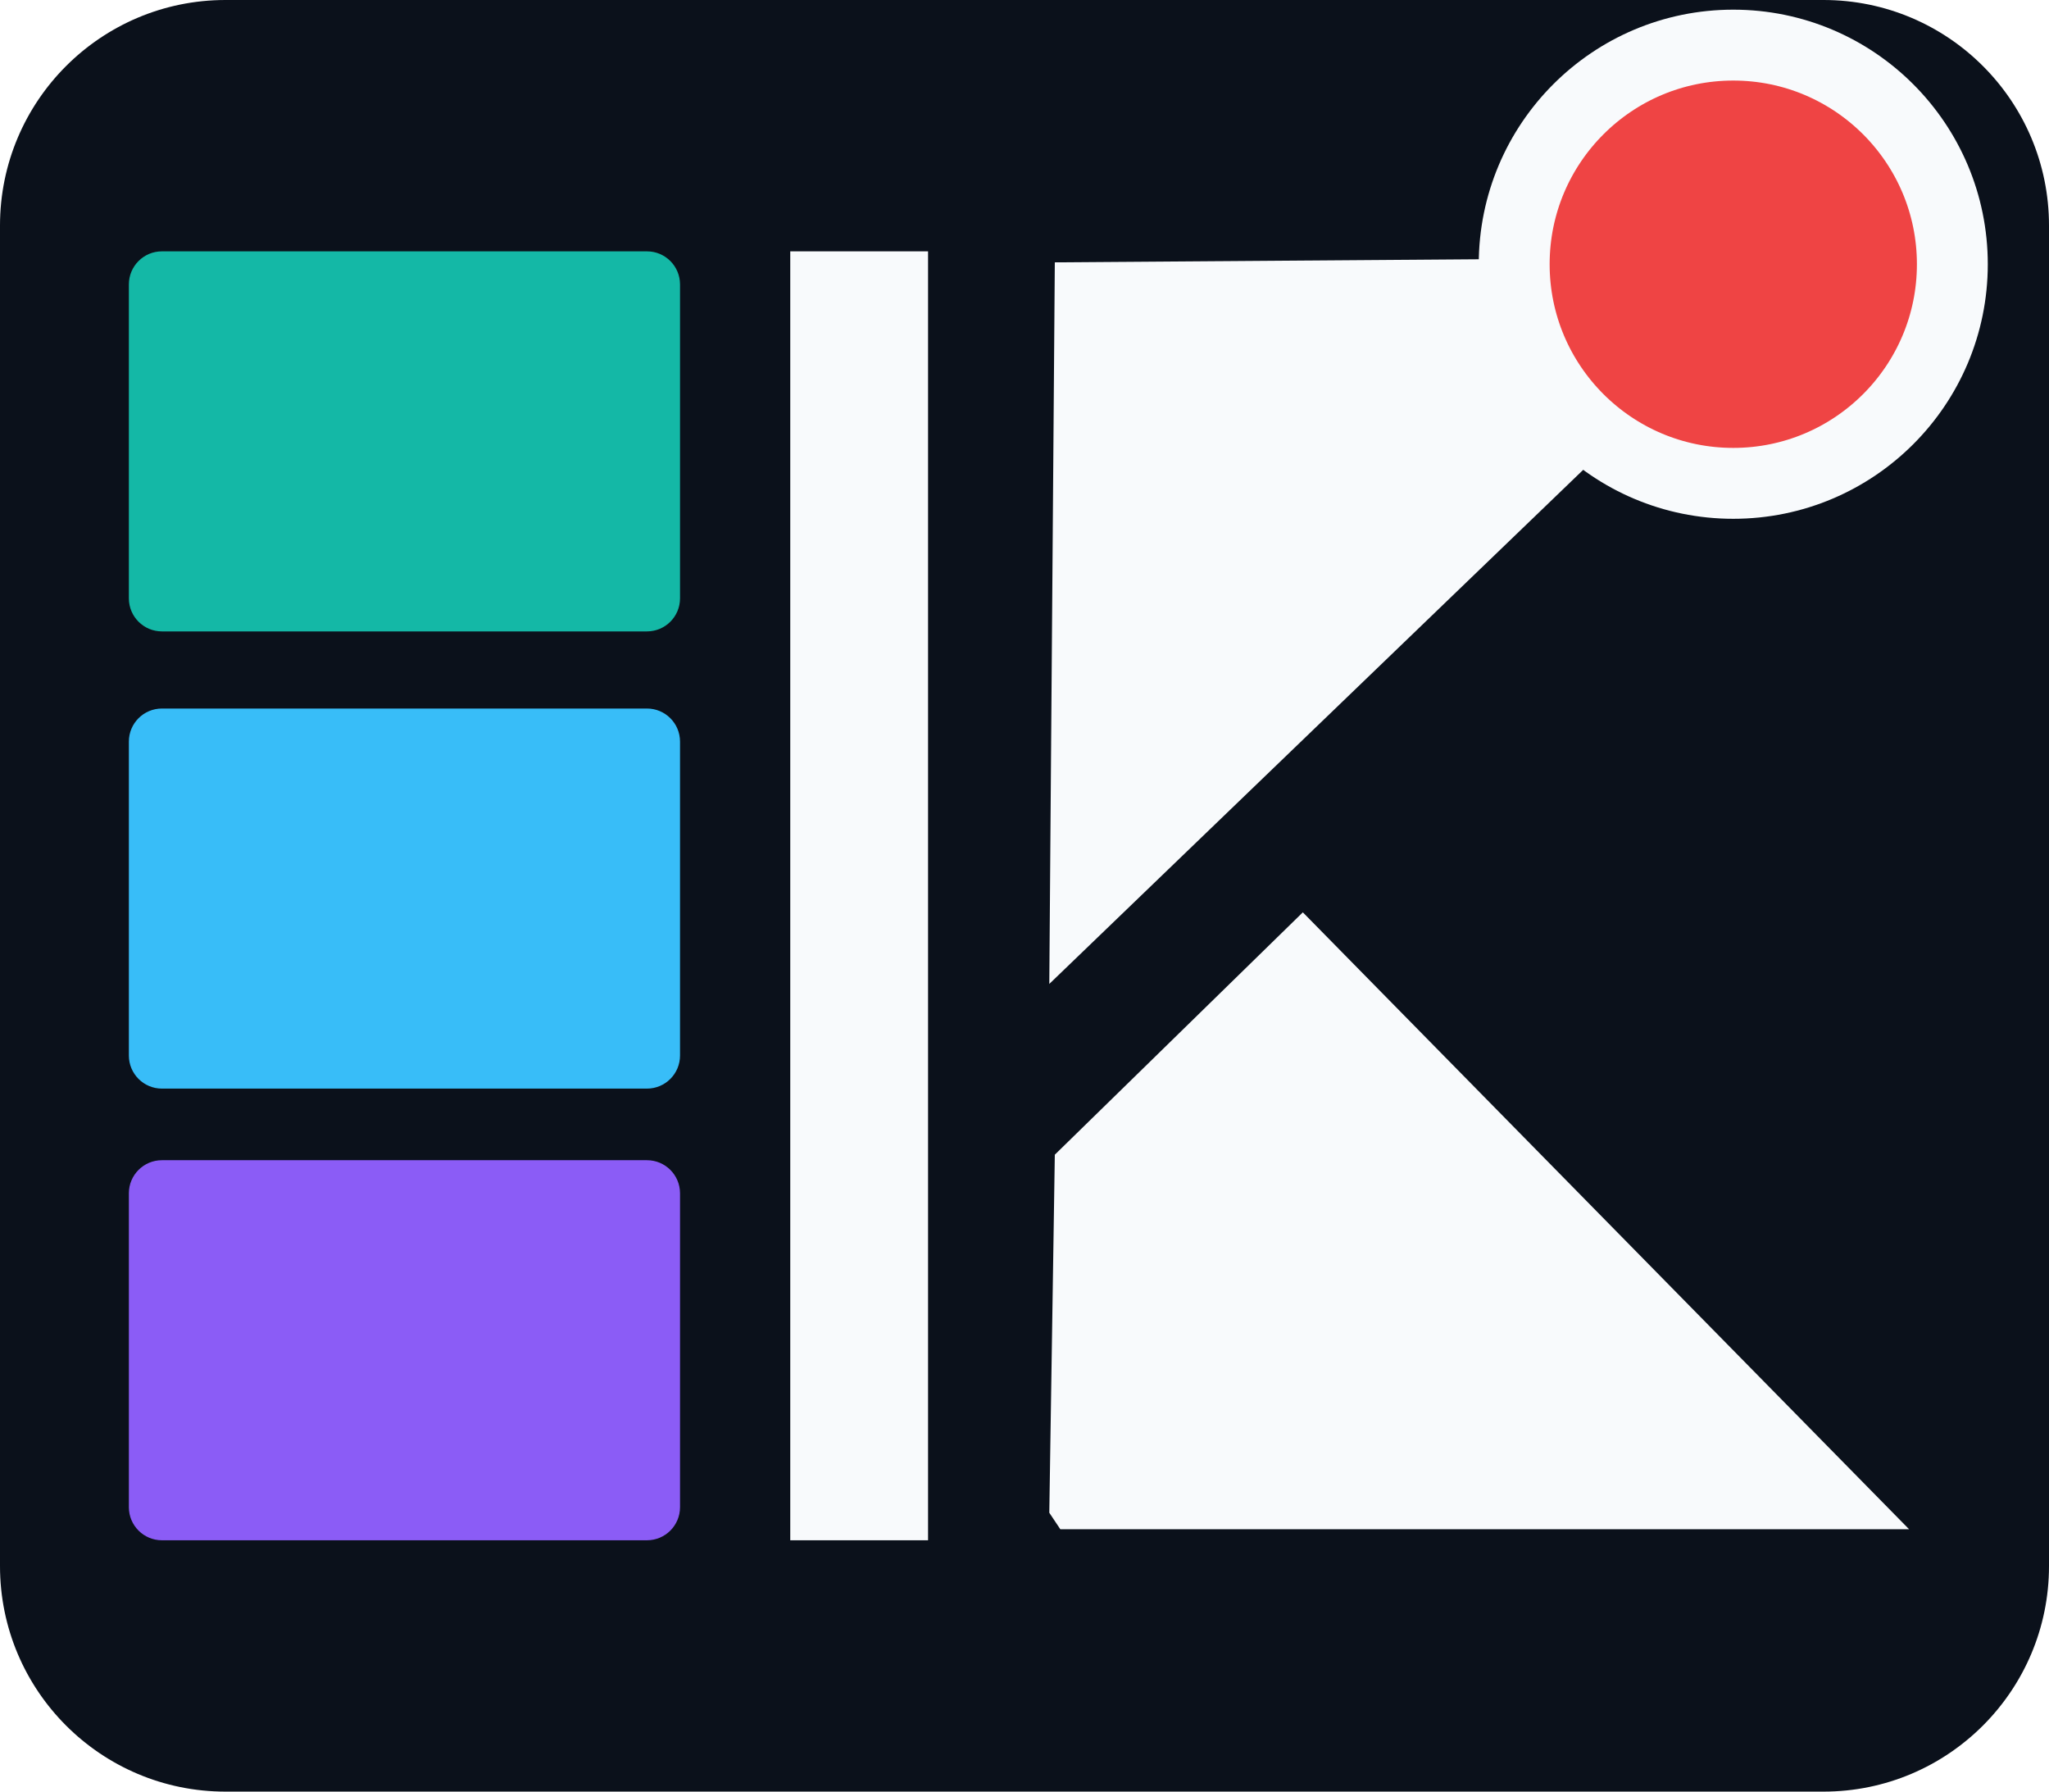
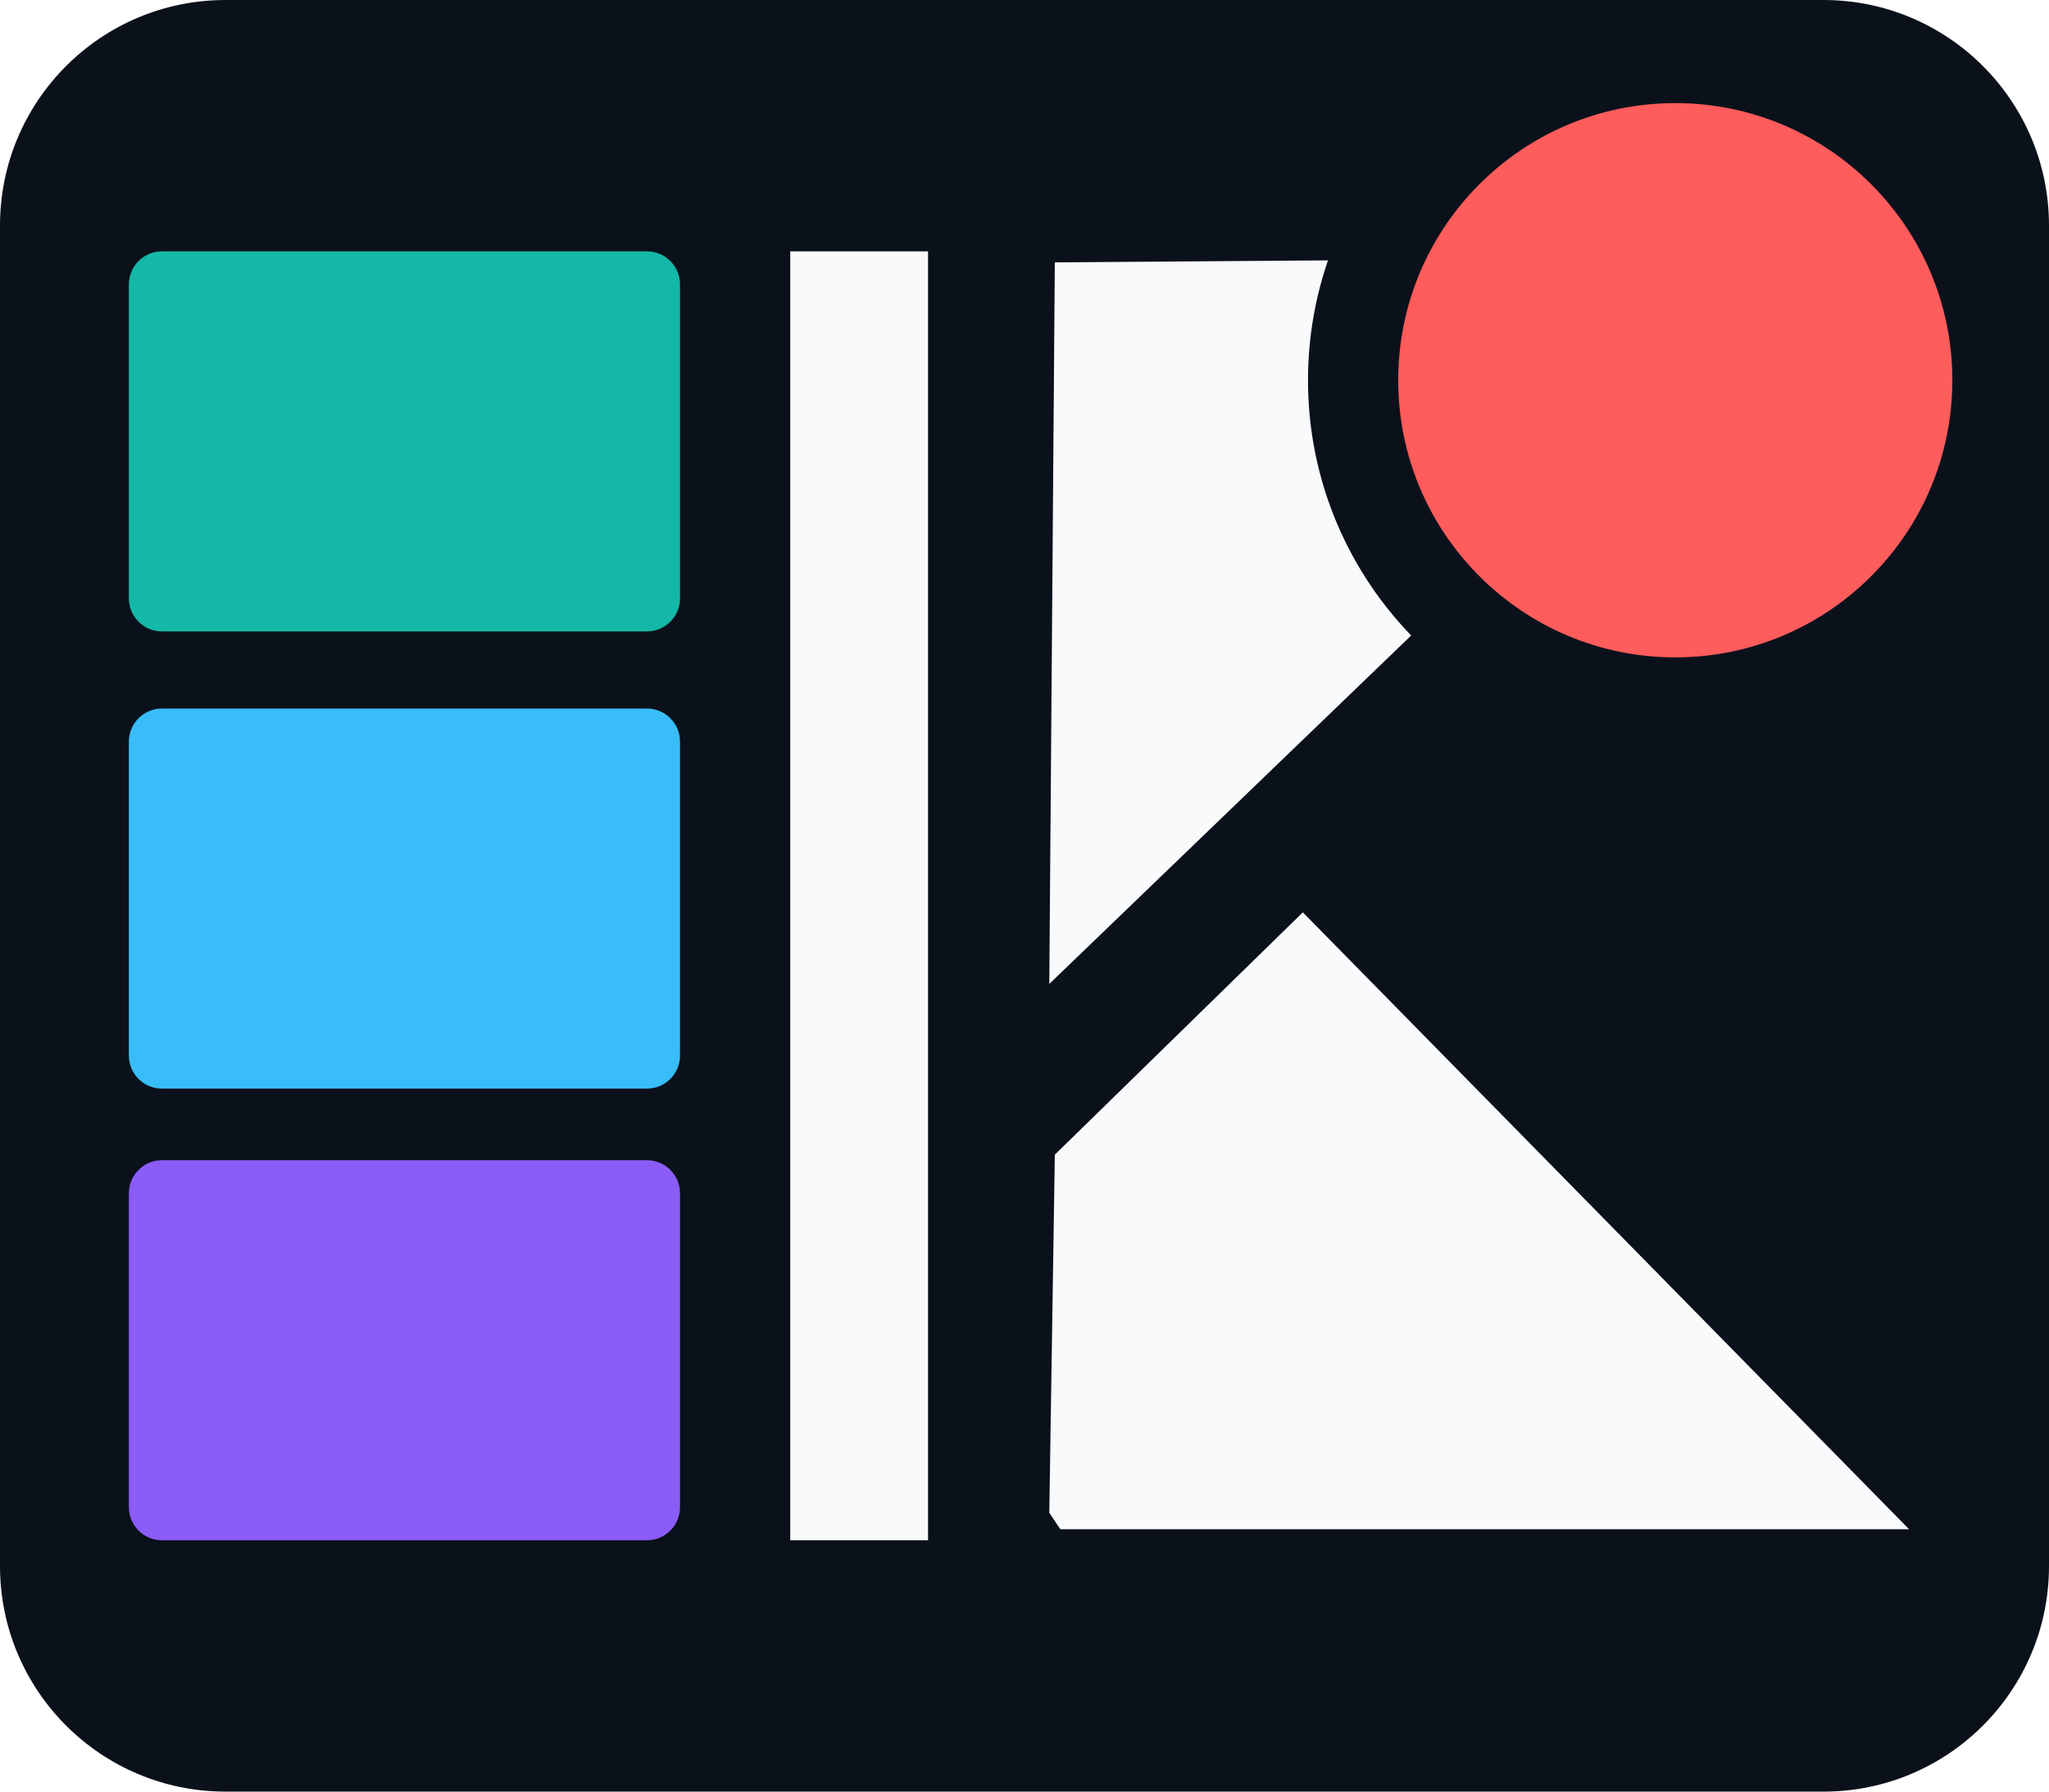
<svg xmlns="http://www.w3.org/2000/svg" viewBox="-20 -39 318 278">
  <rect x="-20" y="-39" width="318" height="278" rx="35" fill="#0b111b" />
  <path d="M80.406 0H5.132A5.13 5.13 0 0 0 0 5.128v48.718a5.13 5.13 0 0 0 5.132 5.128h75.274a5.13 5.13 0 0 0 5.132-5.128V5.128A5.13 5.13 0 0 0 80.406 0Z" fill="#14b8a6" />
  <path d="M80.406 70.94H5.132A5.13 5.13 0 0 0 0 76.068v48.718a5.13 5.13 0 0 0 5.132 5.129h75.274a5.13 5.13 0 0 0 5.132-5.129V76.068a5.13 5.13 0 0 0-5.132-5.128Z" fill="#38bdf8" />
  <path d="M80.406 141.026H5.132A5.13 5.13 0 0 0 0 146.154v48.718A5.13 5.13 0 0 0 5.132 200h75.274a5.13 5.13 0 0 0 5.132-5.128v-48.718a5.13 5.13 0 0 0-5.132-5.128Z" fill="#8b5cf6" />
  <path d="M102.646 0h21.385v200h-21.385zM143.705 1.709 260.037.855l-117.188 112.82.856-111.966ZM143.705 140.171l38.492-37.607 94.092 95.727H144.56l-1.711-2.565.856-55.555Z" fill="#f8fafc" />
-   <circle cx="249" cy="2" r="34" fill="#ef4444" stroke="#f8fafc" stroke-width="11" />
+   <circle cx="240" cy="20" r="50" fill="#ff5c5c" stroke="#0b111b" stroke-width="14" />
</svg>
